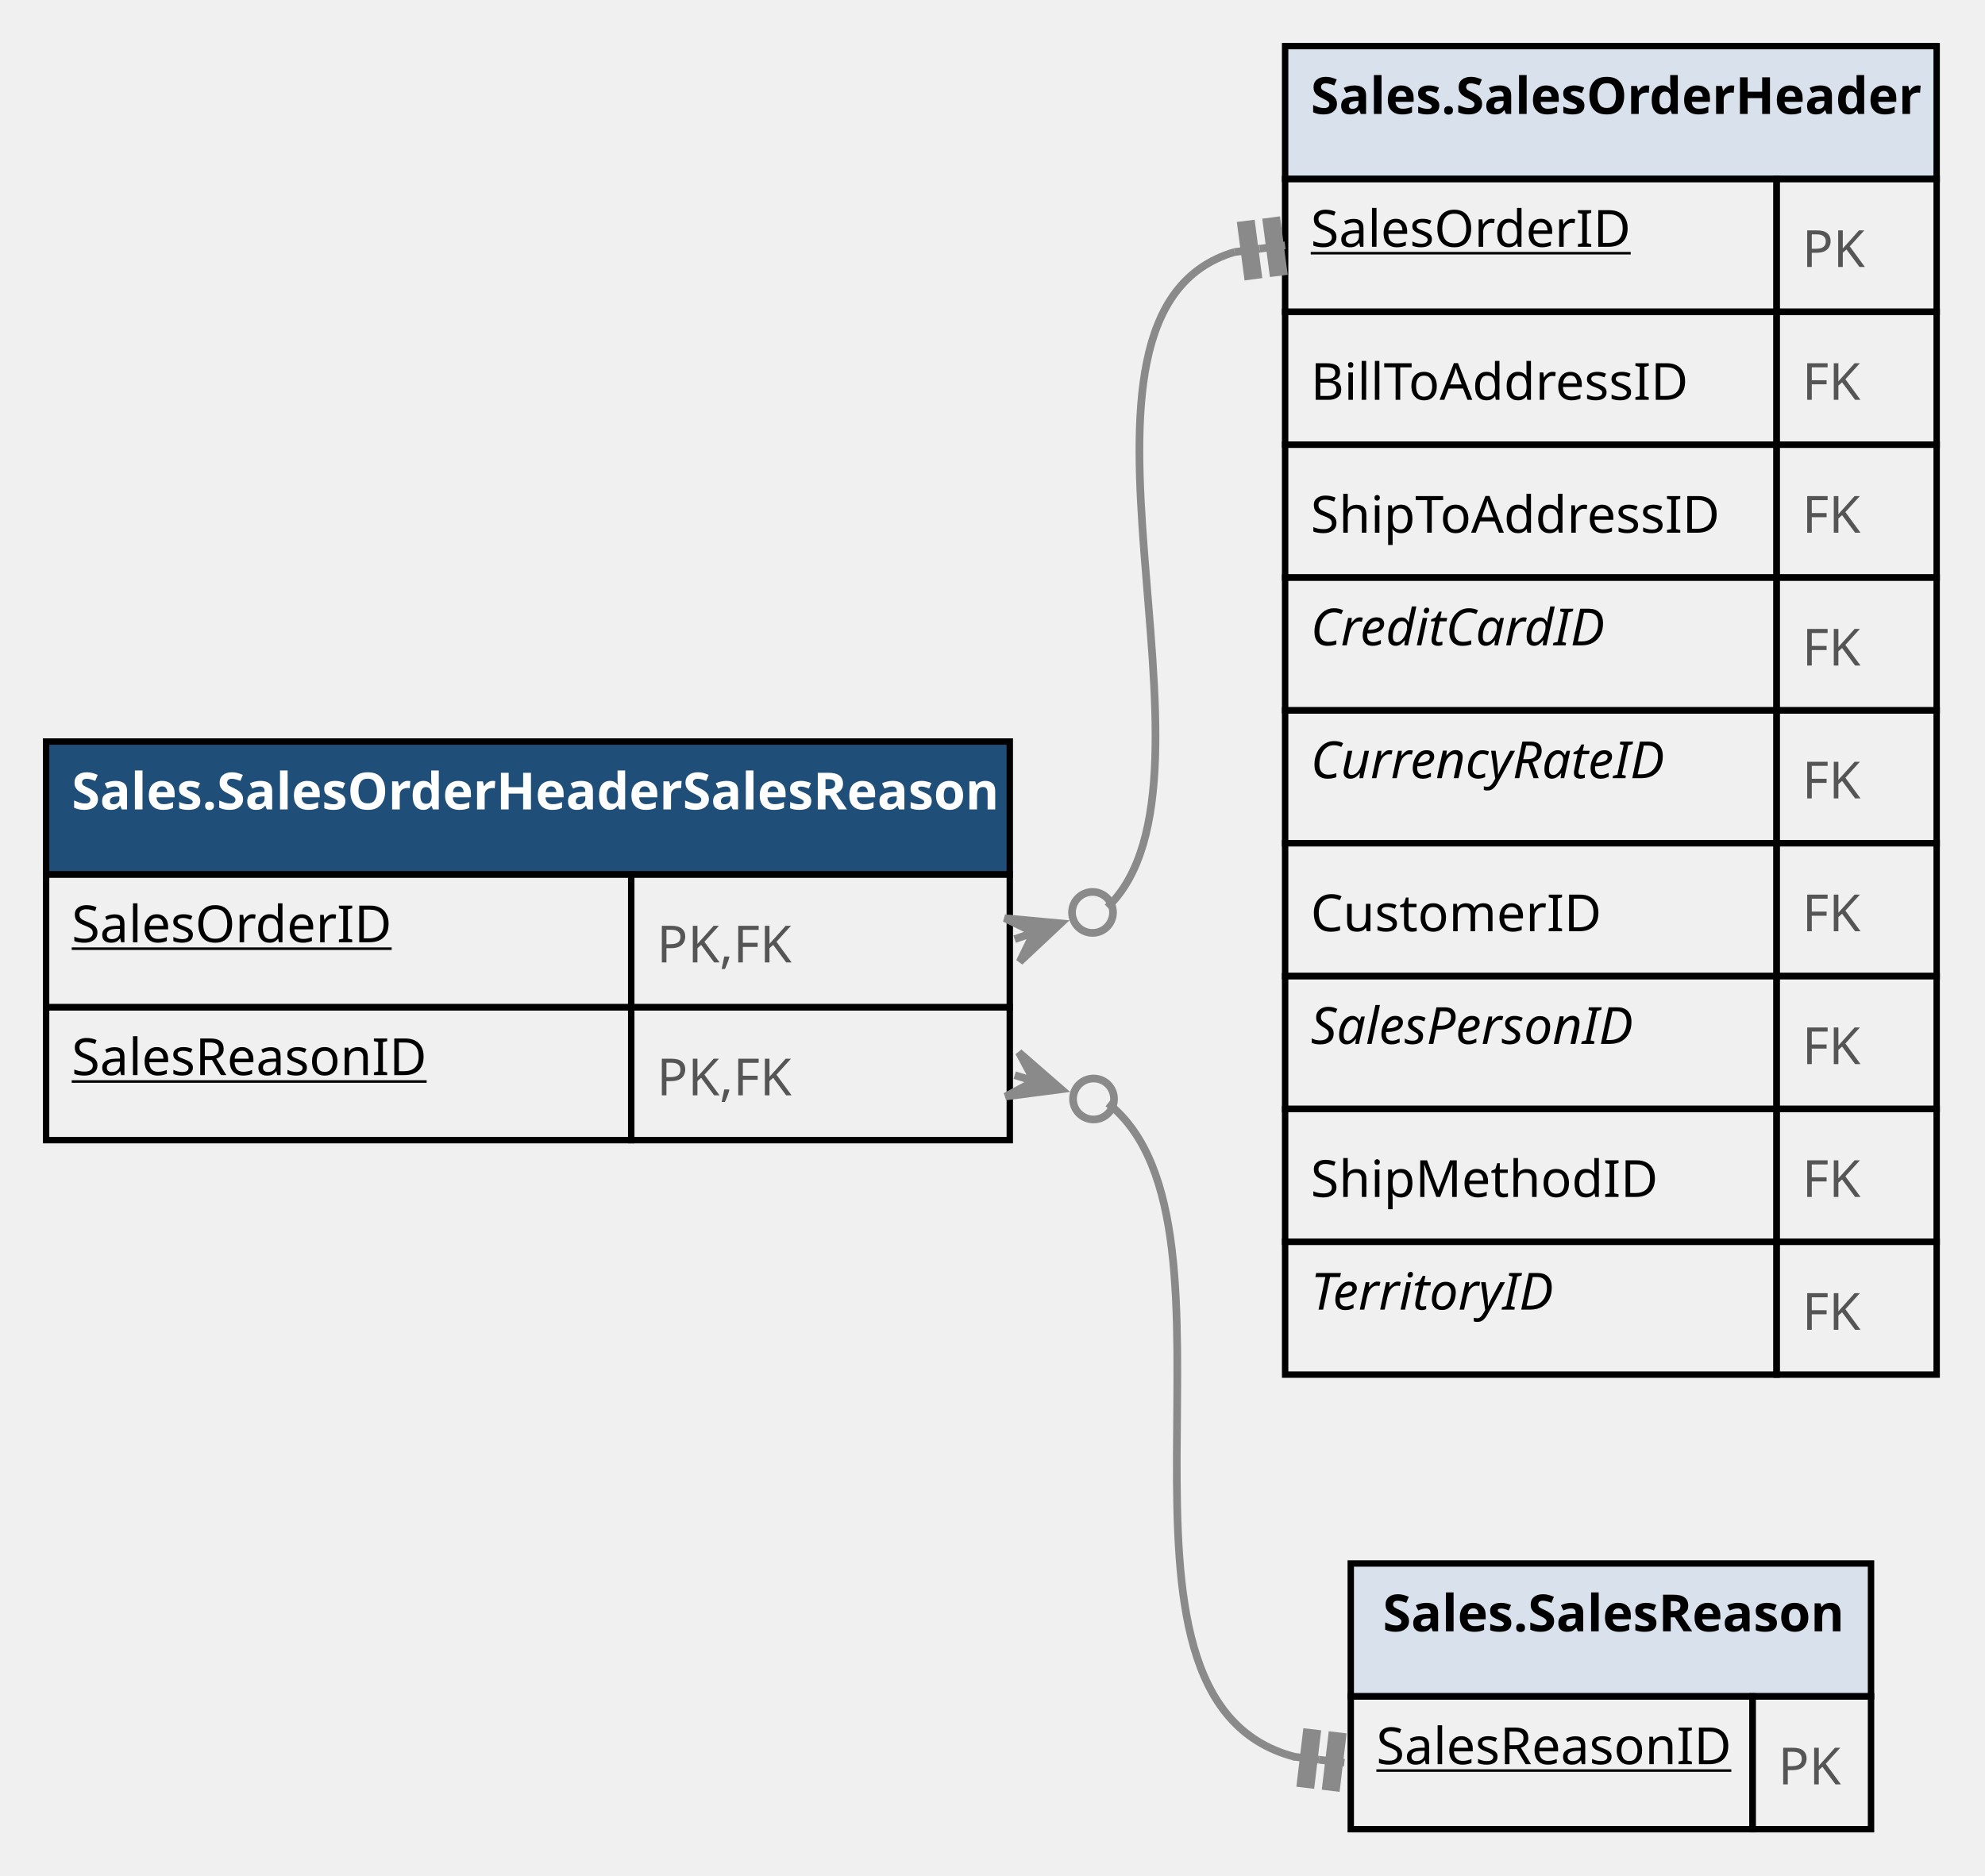
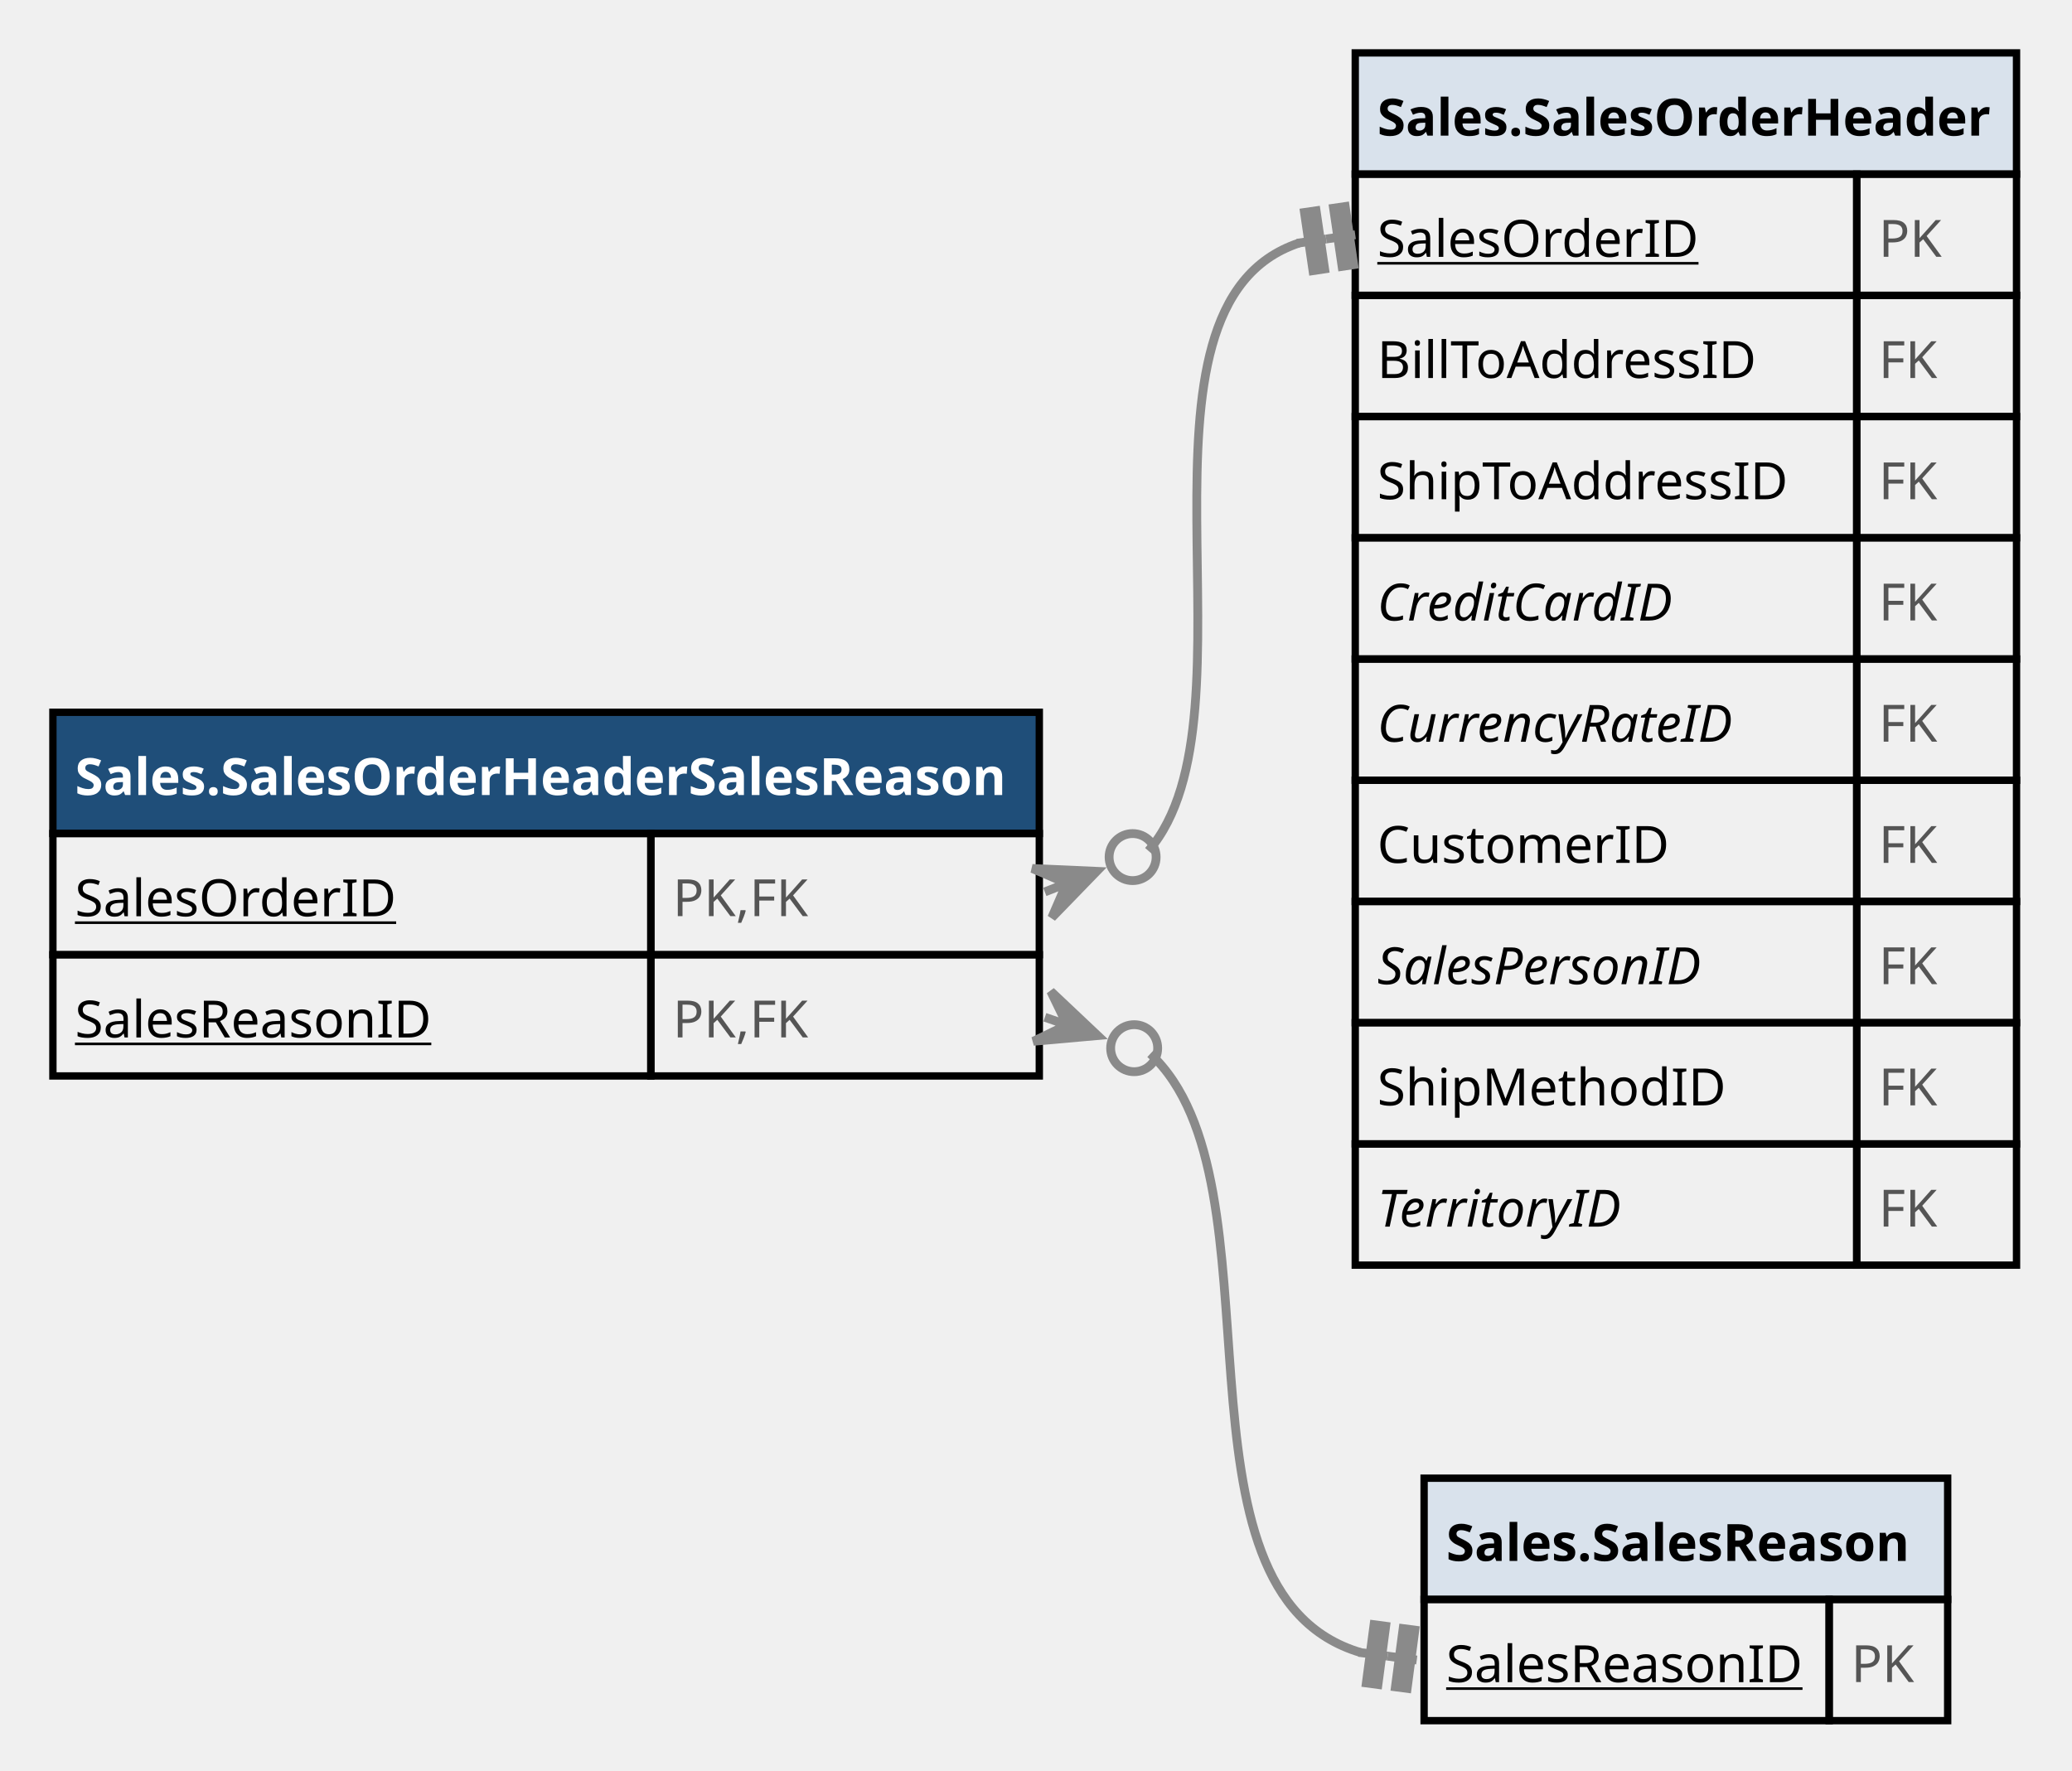
- <svg xmlns="http://www.w3.org/2000/svg" width="310pt" height="293pt" viewBox="0.00 0.00 310.00 293.00">
-   <g id="graph0" class="graph" transform="scale(1 1) rotate(0) translate(7.2 285.7)">
+ <svg xmlns="http://www.w3.org/2000/svg" width="282pt" height="241pt" viewBox="0.00 0.00 282.00 241.00">
+   <g id="graph0" class="graph" transform="scale(1 1) rotate(0) translate(7.2 234.2)">
    <g id="node1" class="node">
-       <polygon fill="#1f4e79" stroke="none" points="0,-149.12 0,-169.88 150.5,-169.88 150.5,-149.12 0,-149.12" />
-       <polygon fill="none" stroke="#000000" points="0,-149.12 0,-169.88 150.5,-169.88 150.5,-149.12 0,-149.12" />
-       <text xml:space="preserve" text-anchor="start" x="4" y="-159.28" font-family="Noto Sans KR" font-weight="bold" font-size="8.00" fill="#ffffff">Sales.SalesOrderHeaderSalesReason</text>
-       <polygon fill="none" stroke="#000000" points="0,-128.38 0,-149.12 91.38,-149.12 91.38,-128.38 0,-128.38" />
-       <text xml:space="preserve" text-anchor="start" x="4" y="-138.53" font-family="Noto Sans KR" text-decoration="underline" font-size="8.00">SalesOrderID</text>
-       <polygon fill="none" stroke="#000000" points="91.38,-128.38 91.38,-149.12 150.5,-149.12 150.5,-128.38 91.38,-128.38" />
-       <text xml:space="preserve" text-anchor="start" x="95.38" y="-135.38" font-family="Noto Sans KR" font-size="8.00" fill="#555555">PK,FK</text>
-       <polygon fill="none" stroke="#000000" points="0,-107.62 0,-128.38 91.38,-128.38 91.38,-107.62 0,-107.62" />
-       <text xml:space="preserve" text-anchor="start" x="4" y="-117.78" font-family="Noto Sans KR" text-decoration="underline" font-size="8.00">SalesReasonID</text>
-       <polygon fill="none" stroke="#000000" points="91.38,-107.62 91.38,-128.38 150.5,-128.38 150.5,-107.62 91.38,-107.62" />
-       <text xml:space="preserve" text-anchor="start" x="95.38" y="-114.62" font-family="Noto Sans KR" font-size="8.00" fill="#555555">PK,FK</text>
+       <polygon fill="#1f4e79" stroke="none" points="0,-120.75 0,-137.25 134.25,-137.25 134.25,-120.75 0,-120.75" />
+       <polygon fill="none" stroke="#000000" points="0,-120.75 0,-137.25 134.25,-137.25 134.25,-120.75 0,-120.75" />
+       <text xml:space="preserve" text-anchor="start" x="3" y="-125.99" font-family="Noto Sans KR" font-weight="bold" font-size="7.00" fill="#ffffff">Sales.SalesOrderHeaderSalesReason</text>
+       <polygon fill="none" stroke="#000000" points="0,-104.25 0,-120.75 81.38,-120.75 81.38,-104.25 0,-104.25" />
+       <text xml:space="preserve" text-anchor="start" x="3" y="-109.49" font-family="Noto Sans KR" text-decoration="underline" font-size="7.00">SalesOrderID</text>
+       <polygon fill="none" stroke="#000000" points="81.38,-104.25 81.38,-120.75 134.25,-120.75 134.25,-104.25 81.38,-104.25" />
+       <text xml:space="preserve" text-anchor="start" x="84.38" y="-109.5" font-family="Noto Sans KR" font-size="7.00" fill="#555555">PK,FK</text>
+       <polygon fill="none" stroke="#000000" points="0,-87.75 0,-104.25 81.38,-104.25 81.38,-87.75 0,-87.75" />
+       <text xml:space="preserve" text-anchor="start" x="3" y="-92.99" font-family="Noto Sans KR" text-decoration="underline" font-size="7.00">SalesReasonID</text>
+       <polygon fill="none" stroke="#000000" points="81.38,-87.75 81.38,-104.25 134.25,-104.25 134.25,-87.75 81.38,-87.75" />
+       <text xml:space="preserve" text-anchor="start" x="84.38" y="-93" font-family="Noto Sans KR" font-size="7.00" fill="#555555">PK,FK</text>
    </g>
    <g id="node2" class="node">
-       <polygon fill="#d9e2ec" stroke="none" points="203.75,-20.75 203.75,-41.5 285,-41.5 285,-20.75 203.75,-20.75" />
-       <polygon fill="none" stroke="#000000" points="203.75,-20.75 203.75,-41.5 285,-41.5 285,-20.75 203.75,-20.75" />
-       <text xml:space="preserve" text-anchor="start" x="208.75" y="-30.9" font-family="Noto Sans KR" font-weight="bold" font-size="8.00" fill="#000000">Sales.SalesReason</text>
-       <polygon fill="none" stroke="#000000" points="203.75,0 203.75,-20.75 266.5,-20.75 266.5,0 203.75,0" />
-       <text xml:space="preserve" text-anchor="start" x="207.75" y="-10.15" font-family="Noto Sans KR" text-decoration="underline" font-size="8.00">SalesReasonID</text>
-       <polygon fill="none" stroke="#000000" points="266.5,0 266.5,-20.75 285,-20.75 285,0 266.5,0" />
-       <text xml:space="preserve" text-anchor="start" x="270.5" y="-7" font-family="Noto Sans KR" font-size="8.00" fill="#555555">PK</text>
+       <polygon fill="#d9e2ec" stroke="none" points="186.62,-16.5 186.62,-33 257.88,-33 257.88,-16.5 186.62,-16.5" />
+       <polygon fill="none" stroke="#000000" points="186.62,-16.5 186.62,-33 257.88,-33 257.88,-16.5 186.62,-16.5" />
+       <text xml:space="preserve" text-anchor="start" x="189.62" y="-21.74" font-family="Noto Sans KR" font-weight="bold" font-size="7.00" fill="#000000">Sales.SalesReason</text>
+       <polygon fill="none" stroke="#000000" points="186.62,0 186.62,-16.5 241.75,-16.5 241.75,0 186.62,0" />
+       <text xml:space="preserve" text-anchor="start" x="189.62" y="-5.24" font-family="Noto Sans KR" text-decoration="underline" font-size="7.00">SalesReasonID</text>
+       <polygon fill="none" stroke="#000000" points="241.75,0 241.75,-16.5 257.88,-16.5 257.88,0 241.75,0" />
+       <text xml:space="preserve" text-anchor="start" x="244.75" y="-5.25" font-family="Noto Sans KR" font-size="7.00" fill="#555555">PK</text>
    </g>
    <g id="edge1" class="edge">
-       <path fill="none" stroke="#8a8a8a" stroke-width="1.2" d="M165.83,-113.38C190.2,-94.06 160.43,-20.43 194.95,-11.31" />
-       <polygon fill="#8a8a8a" stroke="#8a8a8a" stroke-width="1.2" points="158.54,-115.57 149.84,-114.44 154.33,-116.84 151.27,-117.77 151.27,-117.77 151.27,-117.77 154.33,-116.84 151.92,-121.33 158.54,-115.57" />
-       <ellipse fill="none" stroke="#8a8a8a" stroke-width="1.2" cx="163.58" cy="-114.05" rx="3.2" ry="3.2" />
-       <polygon fill="#8a8a8a" stroke="#8a8a8a" stroke-width="1.2" points="201.48,-6.5 202.43,-14.44 200.84,-14.63 199.89,-6.69 201.48,-6.5" />
-       <polyline fill="none" stroke="#8a8a8a" stroke-width="1.2" points="202.75,-10.38 198.78,-10.85" />
-       <polygon fill="#8a8a8a" stroke="#8a8a8a" stroke-width="1.2" points="197.51,-6.97 198.46,-14.92 196.87,-15.11 195.92,-7.16 197.51,-6.97" />
-       <polyline fill="none" stroke="#8a8a8a" stroke-width="1.2" points="198.78,-10.85 194.81,-11.32" />
+       <path fill="none" stroke="#8a8a8a" stroke-width="1.2" d="M149.36,-90.77C168.21,-73.28 150.26,-17.45 178.02,-9.26" />
+       <polygon fill="#8a8a8a" stroke="#8a8a8a" stroke-width="1.2" points="142.19,-93.25 133.45,-92.47 138.03,-94.69 135.01,-95.74 135.01,-95.74 135.01,-95.74 138.03,-94.69 135.81,-99.27 142.19,-93.25" />
+       <ellipse fill="none" stroke="#8a8a8a" stroke-width="1.2" cx="147.16" cy="-91.53" rx="3.2" ry="3.2" />
+       <polygon fill="#8a8a8a" stroke="#8a8a8a" stroke-width="1.2" points="184.31,-4.39 185.36,-12.32 183.77,-12.53 182.72,-4.6 184.31,-4.39" />
+       <polyline fill="none" stroke="#8a8a8a" stroke-width="1.2" points="185.62,-8.25 181.66,-8.78" />
+       <polygon fill="#8a8a8a" stroke="#8a8a8a" stroke-width="1.2" points="180.34,-4.92 181.39,-12.85 179.81,-13.06 178.76,-5.13 180.34,-4.92" />
+       <polyline fill="none" stroke="#8a8a8a" stroke-width="1.2" points="181.66,-8.78 177.69,-9.3" />
    </g>
    <g id="node3" class="node">
-       <polygon fill="#d9e2ec" stroke="none" points="193.5,-257.75 193.5,-278.5 295.25,-278.5 295.25,-257.75 193.5,-257.75" />
-       <polygon fill="none" stroke="#000000" points="193.5,-257.75 193.5,-278.5 295.25,-278.5 295.25,-257.75 193.5,-257.75" />
-       <text xml:space="preserve" text-anchor="start" x="197.5" y="-267.9" font-family="Noto Sans KR" font-weight="bold" font-size="8.00" fill="#000000">Sales.SalesOrderHeader</text>
-       <polygon fill="none" stroke="#000000" points="193.5,-237 193.5,-257.75 270.25,-257.75 270.25,-237 193.5,-237" />
-       <text xml:space="preserve" text-anchor="start" x="197.5" y="-247.15" font-family="Noto Sans KR" text-decoration="underline" font-size="8.00">SalesOrderID</text>
-       <polygon fill="none" stroke="#000000" points="270.25,-237 270.25,-257.75 295.25,-257.75 295.25,-237 270.25,-237" />
-       <text xml:space="preserve" text-anchor="start" x="274.25" y="-244" font-family="Noto Sans KR" font-size="8.00" fill="#555555">PK</text>
-       <polygon fill="none" stroke="#000000" points="193.5,-216.25 193.5,-237 270.25,-237 270.25,-216.25 193.5,-216.25" />
-       <text xml:space="preserve" text-anchor="start" x="197.5" y="-223.25" font-family="Noto Sans KR" font-size="8.00">BillToAddressID</text>
-       <polygon fill="none" stroke="#000000" points="270.25,-216.25 270.25,-237 295.25,-237 295.25,-216.25 270.25,-216.25" />
-       <text xml:space="preserve" text-anchor="start" x="274.25" y="-223.25" font-family="Noto Sans KR" font-size="8.00" fill="#555555">FK</text>
-       <polygon fill="none" stroke="#000000" points="193.5,-195.5 193.5,-216.25 270.25,-216.25 270.25,-195.5 193.5,-195.5" />
-       <text xml:space="preserve" text-anchor="start" x="197.5" y="-202.5" font-family="Noto Sans KR" font-size="8.00">ShipToAddressID</text>
-       <polygon fill="none" stroke="#000000" points="270.25,-195.5 270.25,-216.25 295.25,-216.25 295.25,-195.5 270.25,-195.5" />
-       <text xml:space="preserve" text-anchor="start" x="274.25" y="-202.5" font-family="Noto Sans KR" font-size="8.00" fill="#555555">FK</text>
-       <polygon fill="none" stroke="#000000" points="193.5,-174.75 193.5,-195.5 270.25,-195.5 270.25,-174.75 193.5,-174.75" />
-       <text xml:space="preserve" text-anchor="start" x="197.5" y="-184.9" font-family="Noto Sans KR" font-style="italic" font-size="8.00">CreditCardID</text>
-       <polygon fill="none" stroke="#000000" points="270.25,-174.75 270.25,-195.5 295.25,-195.5 295.25,-174.75 270.25,-174.75" />
-       <text xml:space="preserve" text-anchor="start" x="274.25" y="-181.75" font-family="Noto Sans KR" font-size="8.00" fill="#555555">FK</text>
-       <polygon fill="none" stroke="#000000" points="193.5,-154 193.5,-174.75 270.25,-174.75 270.25,-154 193.5,-154" />
-       <text xml:space="preserve" text-anchor="start" x="197.5" y="-164.15" font-family="Noto Sans KR" font-style="italic" font-size="8.00">CurrencyRateID</text>
-       <polygon fill="none" stroke="#000000" points="270.25,-154 270.25,-174.75 295.25,-174.75 295.25,-154 270.25,-154" />
-       <text xml:space="preserve" text-anchor="start" x="274.25" y="-161" font-family="Noto Sans KR" font-size="8.00" fill="#555555">FK</text>
-       <polygon fill="none" stroke="#000000" points="193.5,-133.25 193.5,-154 270.25,-154 270.25,-133.25 193.5,-133.25" />
-       <text xml:space="preserve" text-anchor="start" x="197.5" y="-140.25" font-family="Noto Sans KR" font-size="8.00">CustomerID</text>
-       <polygon fill="none" stroke="#000000" points="270.25,-133.25 270.25,-154 295.25,-154 295.25,-133.25 270.25,-133.25" />
-       <text xml:space="preserve" text-anchor="start" x="274.25" y="-140.25" font-family="Noto Sans KR" font-size="8.00" fill="#555555">FK</text>
-       <polygon fill="none" stroke="#000000" points="193.5,-112.5 193.5,-133.25 270.25,-133.25 270.25,-112.5 193.5,-112.5" />
-       <text xml:space="preserve" text-anchor="start" x="197.5" y="-122.65" font-family="Noto Sans KR" font-style="italic" font-size="8.00">SalesPersonID</text>
-       <polygon fill="none" stroke="#000000" points="270.25,-112.5 270.25,-133.25 295.25,-133.25 295.25,-112.5 270.25,-112.5" />
-       <text xml:space="preserve" text-anchor="start" x="274.25" y="-119.5" font-family="Noto Sans KR" font-size="8.00" fill="#555555">FK</text>
-       <polygon fill="none" stroke="#000000" points="193.5,-91.75 193.5,-112.5 270.25,-112.5 270.25,-91.75 193.5,-91.75" />
-       <text xml:space="preserve" text-anchor="start" x="197.5" y="-98.75" font-family="Noto Sans KR" font-size="8.00">ShipMethodID</text>
-       <polygon fill="none" stroke="#000000" points="270.25,-91.75 270.25,-112.5 295.25,-112.5 295.25,-91.75 270.25,-91.75" />
-       <text xml:space="preserve" text-anchor="start" x="274.25" y="-98.75" font-family="Noto Sans KR" font-size="8.00" fill="#555555">FK</text>
-       <polygon fill="none" stroke="#000000" points="193.5,-71 193.5,-91.75 270.25,-91.75 270.25,-71 193.5,-71" />
-       <text xml:space="preserve" text-anchor="start" x="197.5" y="-81.15" font-family="Noto Sans KR" font-style="italic" font-size="8.00">TerritoryID</text>
-       <polygon fill="none" stroke="#000000" points="270.25,-71 270.25,-91.75 295.25,-91.75 295.25,-71 270.25,-71" />
-       <text xml:space="preserve" text-anchor="start" x="274.25" y="-78" font-family="Noto Sans KR" font-size="8.00" fill="#555555">FK</text>
+       <polygon fill="#d9e2ec" stroke="none" points="177.25,-210.5 177.25,-227 267.25,-227 267.25,-210.5 177.25,-210.5" />
+       <polygon fill="none" stroke="#000000" points="177.25,-210.5 177.25,-227 267.25,-227 267.25,-210.5 177.25,-210.5" />
+       <text xml:space="preserve" text-anchor="start" x="180.25" y="-215.74" font-family="Noto Sans KR" font-weight="bold" font-size="7.00" fill="#000000">Sales.SalesOrderHeader</text>
+       <polygon fill="none" stroke="#000000" points="177.25,-194 177.25,-210.5 245.5,-210.5 245.5,-194 177.25,-194" />
+       <text xml:space="preserve" text-anchor="start" x="180.25" y="-199.24" font-family="Noto Sans KR" text-decoration="underline" font-size="7.00">SalesOrderID</text>
+       <polygon fill="none" stroke="#000000" points="245.5,-194 245.5,-210.5 267.25,-210.5 267.25,-194 245.5,-194" />
+       <text xml:space="preserve" text-anchor="start" x="248.5" y="-199.25" font-family="Noto Sans KR" font-size="7.00" fill="#555555">PK</text>
+       <polygon fill="none" stroke="#000000" points="177.25,-177.5 177.25,-194 245.5,-194 245.5,-177.5 177.25,-177.5" />
+       <text xml:space="preserve" text-anchor="start" x="180.25" y="-182.75" font-family="Noto Sans KR" font-size="7.00">BillToAddressID</text>
+       <polygon fill="none" stroke="#000000" points="245.5,-177.5 245.5,-194 267.25,-194 267.25,-177.5 245.5,-177.5" />
+       <text xml:space="preserve" text-anchor="start" x="248.5" y="-182.75" font-family="Noto Sans KR" font-size="7.00" fill="#555555">FK</text>
+       <polygon fill="none" stroke="#000000" points="177.25,-161 177.25,-177.5 245.5,-177.5 245.5,-161 177.25,-161" />
+       <text xml:space="preserve" text-anchor="start" x="180.25" y="-166.25" font-family="Noto Sans KR" font-size="7.00">ShipToAddressID</text>
+       <polygon fill="none" stroke="#000000" points="245.5,-161 245.5,-177.5 267.25,-177.5 267.25,-161 245.5,-161" />
+       <text xml:space="preserve" text-anchor="start" x="248.5" y="-166.25" font-family="Noto Sans KR" font-size="7.00" fill="#555555">FK</text>
+       <polygon fill="none" stroke="#000000" points="177.25,-144.5 177.25,-161 245.5,-161 245.5,-144.5 177.25,-144.5" />
+       <text xml:space="preserve" text-anchor="start" x="180.25" y="-149.74" font-family="Noto Sans KR" font-style="italic" font-size="7.00">CreditCardID</text>
+       <polygon fill="none" stroke="#000000" points="245.5,-144.5 245.5,-161 267.25,-161 267.25,-144.5 245.5,-144.5" />
+       <text xml:space="preserve" text-anchor="start" x="248.5" y="-149.75" font-family="Noto Sans KR" font-size="7.00" fill="#555555">FK</text>
+       <polygon fill="none" stroke="#000000" points="177.25,-128 177.25,-144.5 245.5,-144.5 245.5,-128 177.25,-128" />
+       <text xml:space="preserve" text-anchor="start" x="180.25" y="-133.24" font-family="Noto Sans KR" font-style="italic" font-size="7.00">CurrencyRateID</text>
+       <polygon fill="none" stroke="#000000" points="245.5,-128 245.5,-144.5 267.25,-144.5 267.25,-128 245.5,-128" />
+       <text xml:space="preserve" text-anchor="start" x="248.5" y="-133.25" font-family="Noto Sans KR" font-size="7.00" fill="#555555">FK</text>
+       <polygon fill="none" stroke="#000000" points="177.25,-111.5 177.25,-128 245.5,-128 245.5,-111.5 177.25,-111.5" />
+       <text xml:space="preserve" text-anchor="start" x="180.25" y="-116.75" font-family="Noto Sans KR" font-size="7.00">CustomerID</text>
+       <polygon fill="none" stroke="#000000" points="245.5,-111.5 245.5,-128 267.25,-128 267.25,-111.5 245.5,-111.5" />
+       <text xml:space="preserve" text-anchor="start" x="248.5" y="-116.75" font-family="Noto Sans KR" font-size="7.00" fill="#555555">FK</text>
+       <polygon fill="none" stroke="#000000" points="177.25,-95 177.25,-111.5 245.5,-111.5 245.5,-95 177.25,-95" />
+       <text xml:space="preserve" text-anchor="start" x="180.25" y="-100.24" font-family="Noto Sans KR" font-style="italic" font-size="7.00">SalesPersonID</text>
+       <polygon fill="none" stroke="#000000" points="245.5,-95 245.5,-111.5 267.25,-111.5 267.25,-95 245.5,-95" />
+       <text xml:space="preserve" text-anchor="start" x="248.5" y="-100.25" font-family="Noto Sans KR" font-size="7.00" fill="#555555">FK</text>
+       <polygon fill="none" stroke="#000000" points="177.25,-78.5 177.25,-95 245.5,-95 245.5,-78.5 177.25,-78.5" />
+       <text xml:space="preserve" text-anchor="start" x="180.25" y="-83.75" font-family="Noto Sans KR" font-size="7.00">ShipMethodID</text>
+       <polygon fill="none" stroke="#000000" points="245.5,-78.5 245.5,-95 267.25,-95 267.25,-78.5 245.5,-78.5" />
+       <text xml:space="preserve" text-anchor="start" x="248.5" y="-83.75" font-family="Noto Sans KR" font-size="7.00" fill="#555555">FK</text>
+       <polygon fill="none" stroke="#000000" points="177.25,-62 177.25,-78.5 245.5,-78.5 245.5,-62 177.25,-62" />
+       <text xml:space="preserve" text-anchor="start" x="180.25" y="-67.24" font-family="Noto Sans KR" font-style="italic" font-size="7.00">TerritoryID</text>
+       <polygon fill="none" stroke="#000000" points="245.5,-62 245.5,-78.5 267.25,-78.5 267.25,-62 245.5,-62" />
+       <text xml:space="preserve" text-anchor="start" x="248.5" y="-67.25" font-family="Noto Sans KR" font-size="7.00" fill="#555555">FK</text>
    </g>
    <g id="edge2" class="edge">
-       <path fill="none" stroke="#8a8a8a" stroke-width="1.2" d="M165.75,-143.99C186.76,-164.25 153.48,-236.79 185.61,-246.34" />
-       <polygon fill="#8a8a8a" stroke="#8a8a8a" stroke-width="1.2" points="158.45,-141.48 152.05,-135.48 154.28,-140.05 151.26,-139.01 151.26,-139.01 151.26,-139.01 154.28,-140.05 149.71,-142.29 158.45,-141.48" />
-       <ellipse fill="none" stroke="#8a8a8a" stroke-width="1.2" cx="163.42" cy="-143.19" rx="3.2" ry="3.2" />
-       <polygon fill="#8a8a8a" stroke="#8a8a8a" stroke-width="1.2" points="193.23,-243.3 192.18,-251.24 190.6,-251.03 191.64,-243.1 193.23,-243.3" />
-       <polyline fill="none" stroke="#8a8a8a" stroke-width="1.2" points="193.5,-247.38 189.53,-246.85" />
-       <polygon fill="#8a8a8a" stroke="#8a8a8a" stroke-width="1.2" points="189.26,-242.78 188.22,-250.71 186.63,-250.51 187.68,-242.57 189.26,-242.78" />
-       <polyline fill="none" stroke="#8a8a8a" stroke-width="1.2" points="189.53,-246.85 185.57,-246.33" />
+       <path fill="none" stroke="#8a8a8a" stroke-width="1.2" d="M149.1,-118.39C165.11,-136.8 143.81,-192.53 169.62,-201.13" />
+       <polygon fill="#8a8a8a" stroke="#8a8a8a" stroke-width="1.2" points="142.06,-115.6 135.95,-109.3 137.97,-113.97 135,-112.8 135,-112.8 135,-112.8 137.97,-113.97 133.3,-115.99 142.06,-115.6" />
+       <ellipse fill="none" stroke="#8a8a8a" stroke-width="1.2" cx="146.95" cy="-117.54" rx="3.2" ry="3.2" />
+       <polygon fill="#8a8a8a" stroke="#8a8a8a" stroke-width="1.2" points="177.04,-198.18 175.88,-206.09 174.3,-205.86 175.46,-197.94 177.04,-198.18" />
+       <polyline fill="none" stroke="#8a8a8a" stroke-width="1.2" points="177.25,-202.25 173.29,-201.67" />
+       <polygon fill="#8a8a8a" stroke="#8a8a8a" stroke-width="1.2" points="173.08,-197.6 171.92,-205.51 170.34,-205.28 171.5,-197.36 173.08,-197.6" />
+       <polyline fill="none" stroke="#8a8a8a" stroke-width="1.2" points="173.29,-201.67 169.33,-201.09" />
    </g>
  </g>
</svg>
